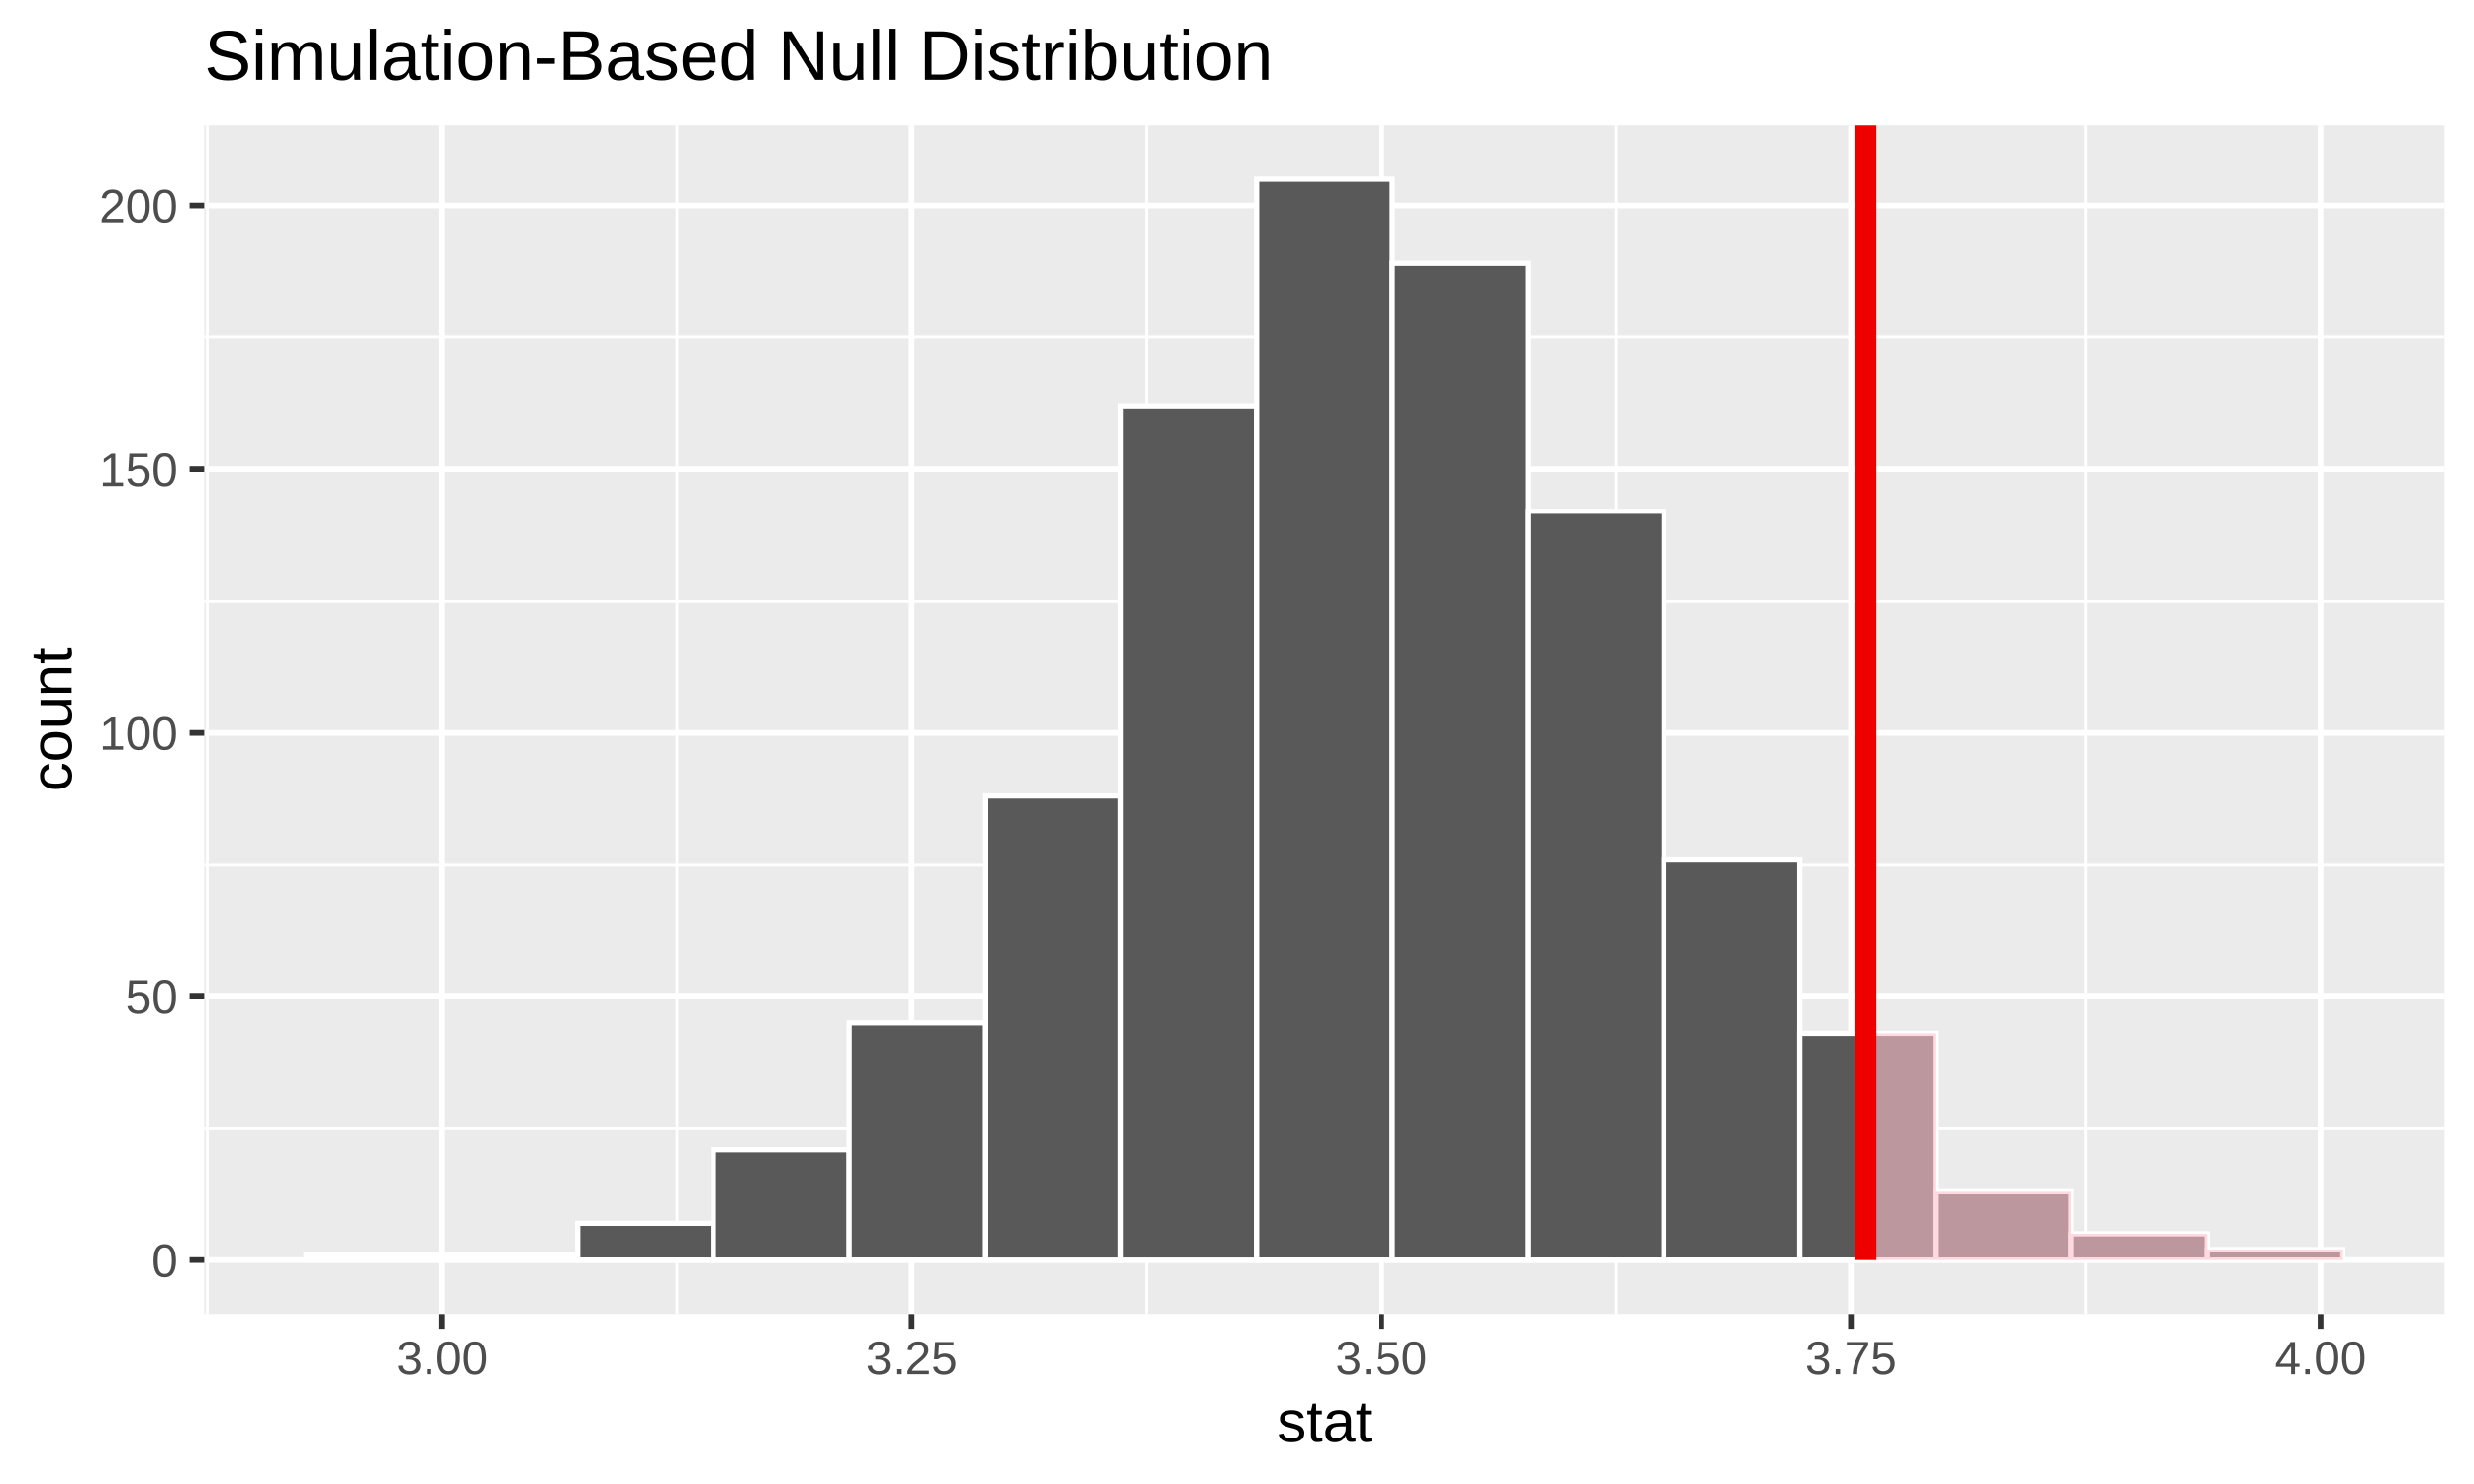
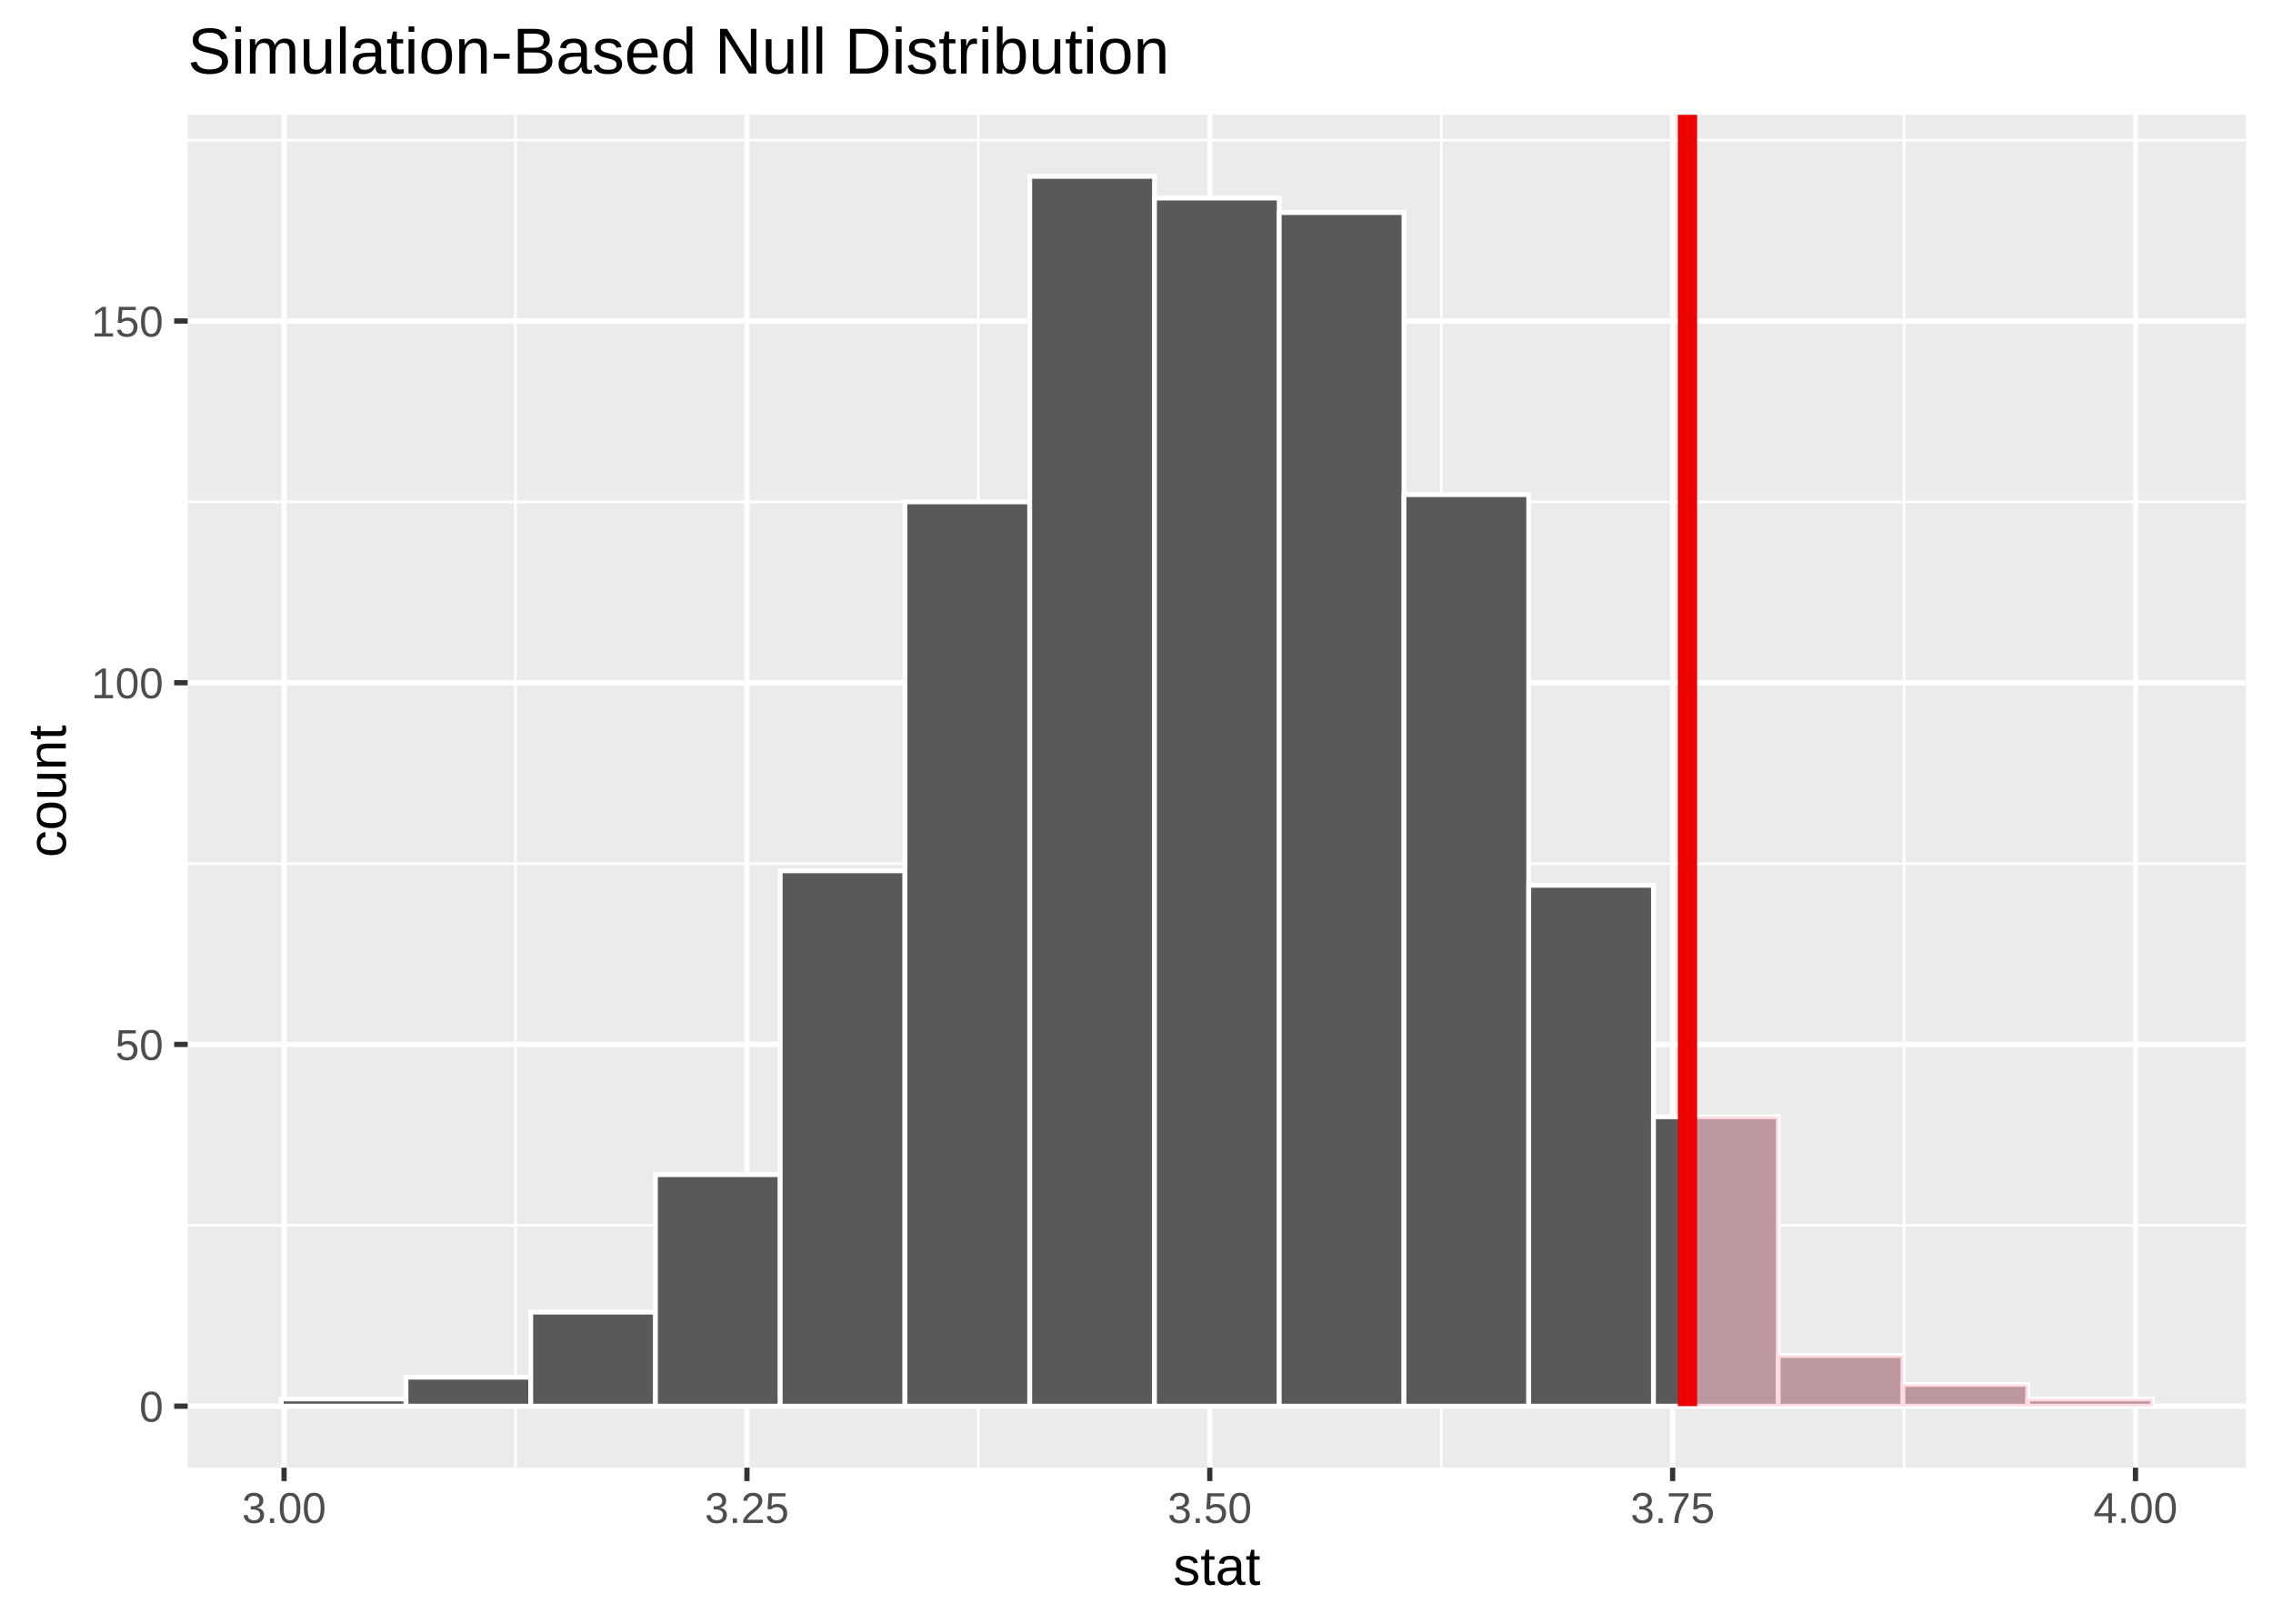
- <svg xmlns="http://www.w3.org/2000/svg" class="svglite" width="504.00pt" height="302.40pt" viewBox="0 0 504.00 302.40">
+ <svg xmlns="http://www.w3.org/2000/svg" class="svglite" width="504.00pt" height="360.01pt" viewBox="0 0 504.00 360.01">
  <defs>
    <style type="text/css">
    .svglite line, .svglite polyline, .svglite polygon, .svglite path, .svglite rect, .svglite circle {
      fill: none;
      stroke: #000000;
      stroke-linecap: round;
      stroke-linejoin: round;
      stroke-miterlimit: 10.00;
    }
    .svglite text {
      white-space: pre;
    }
  </style>
  </defs>
  <rect width="100%" height="100%" style="stroke: none; fill: #FFFFFF;" />
  <defs>
-     <clipPath id="cpMC4wMHw1MDQuMDB8MC4wMHwzMDIuNDA=">
-       <rect x="0.00" y="0.00" width="504.00" height="302.40" />
+     <clipPath id="cpMC4wMHw1MDQuMDB8MC4wMHwzNjAuMDE=">
+       <rect x="0.00" y="0.00" width="504.00" height="360.01" />
    </clipPath>
  </defs>
-   <g clip-path="url(#cpMC4wMHw1MDQuMDB8MC4wMHwzMDIuNDA=)">
-     <rect x="0.00" y="0.00" width="504.00" height="302.40" style="stroke-width: 1.16; stroke: #FFFFFF; fill: #FFFFFF;" />
+   <g clip-path="url(#cpMC4wMHw1MDQuMDB8MC4wMHwzNjAuMDE=)">
+     <rect x="0.00" y="0.00" width="504.00" height="360.01" style="stroke-width: 1.16; stroke: #FFFFFF; fill: #FFFFFF;" />
  </g>
  <defs>
-     <clipPath id="cpNDEuNjF8NDk4LjAyfDI1LjQ2fDI2Ny43OQ==">
-       <rect x="41.61" y="25.46" width="456.41" height="242.32" />
+     <clipPath id="cpNDEuNjF8NDk4LjAyfDI1LjQ2fDMyNS4zOQ==">
+       <rect x="41.61" y="25.46" width="456.41" height="299.93" />
    </clipPath>
  </defs>
-   <g clip-path="url(#cpNDEuNjF8NDk4LjAyfDI1LjQ2fDI2Ny43OQ==)">
-     <rect x="41.61" y="25.46" width="456.41" height="242.32" style="stroke-width: 1.16; stroke: none; fill: #EBEBEB;" />
-     <polyline points="41.61,229.91 498.02,229.91 " style="stroke-width: 0.58; stroke: #FFFFFF; stroke-linecap: butt;" />
-     <polyline points="41.61,176.18 498.02,176.18 " style="stroke-width: 0.58; stroke: #FFFFFF; stroke-linecap: butt;" />
-     <polyline points="41.61,122.45 498.02,122.45 " style="stroke-width: 0.58; stroke: #FFFFFF; stroke-linecap: butt;" />
-     <polyline points="41.61,68.72 498.02,68.72 " style="stroke-width: 0.58; stroke: #FFFFFF; stroke-linecap: butt;" />
-     <polyline points="42.24,267.79 42.24,25.46 " style="stroke-width: 0.58; stroke: #FFFFFF; stroke-linecap: butt;" />
-     <polyline points="137.91,267.79 137.91,25.46 " style="stroke-width: 0.58; stroke: #FFFFFF; stroke-linecap: butt;" />
-     <polyline points="233.57,267.79 233.57,25.46 " style="stroke-width: 0.58; stroke: #FFFFFF; stroke-linecap: butt;" />
-     <polyline points="329.24,267.79 329.24,25.46 " style="stroke-width: 0.58; stroke: #FFFFFF; stroke-linecap: butt;" />
-     <polyline points="424.91,267.79 424.91,25.46 " style="stroke-width: 0.58; stroke: #FFFFFF; stroke-linecap: butt;" />
-     <polyline points="41.61,256.77 498.02,256.77 " style="stroke-width: 1.16; stroke: #FFFFFF; stroke-linecap: butt;" />
-     <polyline points="41.61,203.04 498.02,203.04 " style="stroke-width: 1.16; stroke: #FFFFFF; stroke-linecap: butt;" />
-     <polyline points="41.61,149.31 498.02,149.31 " style="stroke-width: 1.16; stroke: #FFFFFF; stroke-linecap: butt;" />
-     <polyline points="41.61,95.58 498.02,95.58 " style="stroke-width: 1.16; stroke: #FFFFFF; stroke-linecap: butt;" />
-     <polyline points="41.61,41.85 498.02,41.85 " style="stroke-width: 1.16; stroke: #FFFFFF; stroke-linecap: butt;" />
-     <polyline points="90.07,267.79 90.07,25.46 " style="stroke-width: 1.16; stroke: #FFFFFF; stroke-linecap: butt;" />
-     <polyline points="185.74,267.79 185.74,25.46 " style="stroke-width: 1.16; stroke: #FFFFFF; stroke-linecap: butt;" />
-     <polyline points="281.41,267.79 281.41,25.46 " style="stroke-width: 1.16; stroke: #FFFFFF; stroke-linecap: butt;" />
-     <polyline points="377.07,267.79 377.07,25.46 " style="stroke-width: 1.16; stroke: #FFFFFF; stroke-linecap: butt;" />
-     <polyline points="472.74,267.79 472.74,25.46 " style="stroke-width: 1.16; stroke: #FFFFFF; stroke-linecap: butt;" />
-     <rect x="62.36" y="255.70" width="27.66" height="1.07" style="stroke-width: 1.07; stroke: #FFFFFF; stroke-linecap: butt; stroke-linejoin: miter; fill: #595959;" />
-     <rect x="90.02" y="255.70" width="27.66" height="1.07" style="stroke-width: 1.07; stroke: #FFFFFF; stroke-linecap: butt; stroke-linejoin: miter; fill: #595959;" />
-     <rect x="117.68" y="249.25" width="27.66" height="7.52" style="stroke-width: 1.07; stroke: #FFFFFF; stroke-linecap: butt; stroke-linejoin: miter; fill: #595959;" />
-     <rect x="145.34" y="234.20" width="27.66" height="22.57" style="stroke-width: 1.07; stroke: #FFFFFF; stroke-linecap: butt; stroke-linejoin: miter; fill: #595959;" />
-     <rect x="173.00" y="208.41" width="27.66" height="48.36" style="stroke-width: 1.07; stroke: #FFFFFF; stroke-linecap: butt; stroke-linejoin: miter; fill: #595959;" />
-     <rect x="200.66" y="162.21" width="27.66" height="94.57" style="stroke-width: 1.07; stroke: #FFFFFF; stroke-linecap: butt; stroke-linejoin: miter; fill: #595959;" />
-     <rect x="228.33" y="82.69" width="27.66" height="174.09" style="stroke-width: 1.07; stroke: #FFFFFF; stroke-linecap: butt; stroke-linejoin: miter; fill: #595959;" />
-     <rect x="255.99" y="36.48" width="27.66" height="220.29" style="stroke-width: 1.07; stroke: #FFFFFF; stroke-linecap: butt; stroke-linejoin: miter; fill: #595959;" />
-     <rect x="283.65" y="53.67" width="27.66" height="203.10" style="stroke-width: 1.07; stroke: #FFFFFF; stroke-linecap: butt; stroke-linejoin: miter; fill: #595959;" />
-     <rect x="311.31" y="104.18" width="27.66" height="152.59" style="stroke-width: 1.07; stroke: #FFFFFF; stroke-linecap: butt; stroke-linejoin: miter; fill: #595959;" />
-     <rect x="338.97" y="175.10" width="27.66" height="81.67" style="stroke-width: 1.07; stroke: #FFFFFF; stroke-linecap: butt; stroke-linejoin: miter; fill: #595959;" />
-     <rect x="366.63" y="210.56" width="27.66" height="46.21" style="stroke-width: 1.07; stroke: #FFFFFF; stroke-linecap: butt; stroke-linejoin: miter; fill: #595959;" />
-     <rect x="394.29" y="242.80" width="27.66" height="13.97" style="stroke-width: 1.07; stroke: #FFFFFF; stroke-linecap: butt; stroke-linejoin: miter; fill: #595959;" />
-     <rect x="421.95" y="251.40" width="27.66" height="5.37" style="stroke-width: 1.07; stroke: #FFFFFF; stroke-linecap: butt; stroke-linejoin: miter; fill: #595959;" />
-     <rect x="449.62" y="254.62" width="27.66" height="2.15" style="stroke-width: 1.07; stroke: #FFFFFF; stroke-linecap: butt; stroke-linejoin: miter; fill: #595959;" />
-     <polygon points="380.13,210.56 380.13,210.56 394.29,210.56 394.29,210.56 394.29,225.97 394.29,241.37 394.29,256.77 394.29,252.11 394.29,247.46 394.29,242.80 394.29,242.80 421.95,242.80 421.95,242.80 421.95,247.46 421.95,252.11 421.95,256.77 421.95,254.98 421.95,253.19 421.95,251.40 421.95,251.40 449.61,251.40 449.62,251.40 449.62,253.19 449.62,254.98 449.62,256.77 449.62,256.05 449.62,255.34 449.62,254.62 449.62,254.62 477.28,254.62 477.28,254.62 477.28,256.77 477.28,256.77 477.28,256.77 449.62,256.77 449.62,256.77 449.62,256.77 449.62,256.77 449.62,256.77 449.62,256.77 449.62,256.77 449.62,256.77 449.61,256.77 421.95,256.77 421.95,256.77 421.95,256.77 421.95,256.77 421.95,256.77 421.95,256.77 421.95,256.77 421.95,256.77 421.95,256.77 394.29,256.77 394.29,256.77 394.29,256.77 394.29,256.77 394.29,256.77 394.29,256.77 394.29,256.77 394.29,256.77 394.29,256.77 380.13,256.77 380.13,256.77 380.13,256.77 " style="stroke-width: 0.00; stroke: none; stroke-linecap: butt; fill: #FFC0CB; fill-opacity: 0.60;" />
-     <polyline points="380.13,210.56 380.13,210.56 394.29,210.56 394.29,210.56 394.29,225.97 394.29,241.37 394.29,256.77 394.29,252.11 394.29,247.46 394.29,242.80 394.29,242.80 421.95,242.80 421.95,242.80 421.95,247.46 421.95,252.11 421.95,256.77 421.95,254.98 421.95,253.19 421.95,251.40 421.95,251.40 449.61,251.40 449.62,251.40 449.62,253.19 449.62,254.98 449.62,256.77 449.62,256.05 449.62,255.34 449.62,254.62 449.62,254.62 477.28,254.62 477.28,254.62 " style="stroke-width: 1.07; stroke: none; stroke-linecap: butt;" />
-     <line x1="380.13" y1="256.77" x2="380.13" y2="25.46" style="stroke-width: 4.27; stroke: #EE0000; stroke-linecap: butt;" />
+   <g clip-path="url(#cpNDEuNjF8NDk4LjAyfDI1LjQ2fDMyNS4zOQ==)">
+     <rect x="41.61" y="25.46" width="456.41" height="299.93" style="stroke-width: 1.16; stroke: none; fill: #EBEBEB;" />
+     <polyline points="41.61,271.66 498.02,271.66 " style="stroke-width: 0.58; stroke: #FFFFFF; stroke-linecap: butt;" />
+     <polyline points="41.61,191.47 498.02,191.47 " style="stroke-width: 0.58; stroke: #FFFFFF; stroke-linecap: butt;" />
+     <polyline points="41.61,111.27 498.02,111.27 " style="stroke-width: 0.58; stroke: #FFFFFF; stroke-linecap: butt;" />
+     <polyline points="41.61,31.08 498.02,31.08 " style="stroke-width: 0.58; stroke: #FFFFFF; stroke-linecap: butt;" />
+     <polyline points="114.31,325.39 114.31,25.46 " style="stroke-width: 0.58; stroke: #FFFFFF; stroke-linecap: butt;" />
+     <polyline points="216.94,325.39 216.94,25.46 " style="stroke-width: 0.58; stroke: #FFFFFF; stroke-linecap: butt;" />
+     <polyline points="319.57,325.39 319.57,25.46 " style="stroke-width: 0.58; stroke: #FFFFFF; stroke-linecap: butt;" />
+     <polyline points="422.20,325.39 422.20,25.46 " style="stroke-width: 0.58; stroke: #FFFFFF; stroke-linecap: butt;" />
+     <polyline points="41.61,311.76 498.02,311.76 " style="stroke-width: 1.16; stroke: #FFFFFF; stroke-linecap: butt;" />
+     <polyline points="41.61,231.56 498.02,231.56 " style="stroke-width: 1.16; stroke: #FFFFFF; stroke-linecap: butt;" />
+     <polyline points="41.61,151.37 498.02,151.37 " style="stroke-width: 1.16; stroke: #FFFFFF; stroke-linecap: butt;" />
+     <polyline points="41.61,71.17 498.02,71.17 " style="stroke-width: 1.16; stroke: #FFFFFF; stroke-linecap: butt;" />
+     <polyline points="62.99,325.39 62.99,25.46 " style="stroke-width: 1.16; stroke: #FFFFFF; stroke-linecap: butt;" />
+     <polyline points="165.62,325.39 165.62,25.46 " style="stroke-width: 1.16; stroke: #FFFFFF; stroke-linecap: butt;" />
+     <polyline points="268.25,325.39 268.25,25.46 " style="stroke-width: 1.16; stroke: #FFFFFF; stroke-linecap: butt;" />
+     <polyline points="370.88,325.39 370.88,25.46 " style="stroke-width: 1.16; stroke: #FFFFFF; stroke-linecap: butt;" />
+     <polyline points="473.51,325.39 473.51,25.46 " style="stroke-width: 1.16; stroke: #FFFFFF; stroke-linecap: butt;" />
+     <rect x="62.36" y="310.16" width="27.66" height="1.60" style="stroke-width: 1.07; stroke: #FFFFFF; stroke-linecap: butt; stroke-linejoin: miter; fill: #595959;" />
+     <rect x="90.02" y="305.34" width="27.66" height="6.42" style="stroke-width: 1.07; stroke: #FFFFFF; stroke-linecap: butt; stroke-linejoin: miter; fill: #595959;" />
+     <rect x="117.68" y="290.91" width="27.66" height="20.85" style="stroke-width: 1.07; stroke: #FFFFFF; stroke-linecap: butt; stroke-linejoin: miter; fill: #595959;" />
+     <rect x="145.34" y="260.43" width="27.66" height="51.33" style="stroke-width: 1.07; stroke: #FFFFFF; stroke-linecap: butt; stroke-linejoin: miter; fill: #595959;" />
+     <rect x="173.00" y="193.07" width="27.66" height="118.69" style="stroke-width: 1.07; stroke: #FFFFFF; stroke-linecap: butt; stroke-linejoin: miter; fill: #595959;" />
+     <rect x="200.66" y="111.27" width="27.66" height="200.49" style="stroke-width: 1.07; stroke: #FFFFFF; stroke-linecap: butt; stroke-linejoin: miter; fill: #595959;" />
+     <rect x="228.33" y="39.10" width="27.66" height="272.66" style="stroke-width: 1.07; stroke: #FFFFFF; stroke-linecap: butt; stroke-linejoin: miter; fill: #595959;" />
+     <rect x="255.99" y="43.91" width="27.66" height="267.85" style="stroke-width: 1.07; stroke: #FFFFFF; stroke-linecap: butt; stroke-linejoin: miter; fill: #595959;" />
+     <rect x="283.65" y="47.12" width="27.66" height="264.64" style="stroke-width: 1.07; stroke: #FFFFFF; stroke-linecap: butt; stroke-linejoin: miter; fill: #595959;" />
+     <rect x="311.31" y="109.67" width="27.66" height="202.09" style="stroke-width: 1.07; stroke: #FFFFFF; stroke-linecap: butt; stroke-linejoin: miter; fill: #595959;" />
+     <rect x="338.97" y="196.28" width="27.66" height="115.48" style="stroke-width: 1.07; stroke: #FFFFFF; stroke-linecap: butt; stroke-linejoin: miter; fill: #595959;" />
+     <rect x="366.63" y="247.60" width="27.66" height="64.16" style="stroke-width: 1.07; stroke: #FFFFFF; stroke-linecap: butt; stroke-linejoin: miter; fill: #595959;" />
+     <rect x="394.29" y="300.53" width="27.66" height="11.23" style="stroke-width: 1.07; stroke: #FFFFFF; stroke-linecap: butt; stroke-linejoin: miter; fill: #595959;" />
+     <rect x="421.95" y="306.95" width="27.66" height="4.81" style="stroke-width: 1.07; stroke: #FFFFFF; stroke-linecap: butt; stroke-linejoin: miter; fill: #595959;" />
+     <rect x="449.62" y="310.16" width="27.66" height="1.60" style="stroke-width: 1.07; stroke: #FFFFFF; stroke-linecap: butt; stroke-linejoin: miter; fill: #595959;" />
+     <polygon points="374.17,247.60 374.17,247.60 394.29,247.60 394.29,247.60 394.29,268.99 394.29,290.37 394.29,311.76 394.29,308.02 394.29,304.27 394.29,300.53 394.29,300.53 421.95,300.53 421.95,300.53 421.95,304.27 421.95,308.02 421.95,311.76 421.95,310.16 421.95,308.55 421.95,306.95 421.95,306.95 449.61,306.95 449.62,306.95 449.62,308.55 449.62,310.16 449.62,311.76 449.62,311.23 449.62,310.69 449.62,310.16 449.62,310.16 477.28,310.16 477.28,310.16 477.28,311.76 477.28,311.76 477.28,311.76 449.62,311.76 449.62,311.76 449.62,311.76 449.62,311.76 449.62,311.76 449.62,311.76 449.62,311.76 449.62,311.76 449.61,311.76 421.95,311.76 421.95,311.76 421.95,311.76 421.95,311.76 421.95,311.76 421.95,311.76 421.95,311.76 421.95,311.76 421.95,311.76 394.29,311.76 394.29,311.76 394.29,311.76 394.29,311.76 394.29,311.76 394.29,311.76 394.29,311.76 394.29,311.76 394.29,311.76 374.17,311.76 374.17,311.76 374.17,311.76 " style="stroke-width: 0.00; stroke: none; stroke-linecap: butt; fill: #FFC0CB; fill-opacity: 0.60;" />
+     <polyline points="374.17,247.60 374.17,247.60 394.29,247.60 394.29,247.60 394.29,268.99 394.29,290.37 394.29,311.76 394.29,308.02 394.29,304.27 394.29,300.53 394.29,300.53 421.95,300.53 421.95,300.53 421.95,304.27 421.95,308.02 421.95,311.76 421.95,310.16 421.95,308.55 421.95,306.95 421.95,306.95 449.61,306.95 449.62,306.95 449.62,308.55 449.62,310.16 449.62,311.76 449.62,311.23 449.62,310.69 449.62,310.16 449.62,310.16 477.28,310.16 477.28,310.16 " style="stroke-width: 1.07; stroke: none; stroke-linecap: butt;" />
+     <line x1="374.17" y1="311.76" x2="374.17" y2="25.46" style="stroke-width: 4.27; stroke: #EE0000; stroke-linecap: butt;" />
  </g>
-   <g clip-path="url(#cpMC4wMHw1MDQuMDB8MC4wMHwzMDIuNDA=)">
-     <text x="36.23" y="260.21" text-anchor="end" style="font-size: 9.60px;fill: #4D4D4D; font-family: &quot;Arial&quot;;" textLength="5.34px" lengthAdjust="spacingAndGlyphs">0</text>
-     <text x="36.23" y="206.48" text-anchor="end" style="font-size: 9.60px;fill: #4D4D4D; font-family: &quot;Arial&quot;;" textLength="10.67px" lengthAdjust="spacingAndGlyphs">50</text>
-     <text x="36.23" y="152.75" text-anchor="end" style="font-size: 9.60px;fill: #4D4D4D; font-family: &quot;Arial&quot;;" textLength="16.01px" lengthAdjust="spacingAndGlyphs">100</text>
-     <text x="36.23" y="99.02" text-anchor="end" style="font-size: 9.60px;fill: #4D4D4D; font-family: &quot;Arial&quot;;" textLength="16.01px" lengthAdjust="spacingAndGlyphs">150</text>
-     <text x="36.23" y="45.29" text-anchor="end" style="font-size: 9.60px;fill: #4D4D4D; font-family: &quot;Arial&quot;;" textLength="16.01px" lengthAdjust="spacingAndGlyphs">200</text>
-     <polyline points="38.62,256.77 41.61,256.77 " style="stroke-width: 1.16; stroke: #333333; stroke-linecap: butt;" />
-     <polyline points="38.62,203.04 41.61,203.04 " style="stroke-width: 1.16; stroke: #333333; stroke-linecap: butt;" />
-     <polyline points="38.62,149.31 41.61,149.31 " style="stroke-width: 1.16; stroke: #333333; stroke-linecap: butt;" />
-     <polyline points="38.62,95.58 41.61,95.58 " style="stroke-width: 1.16; stroke: #333333; stroke-linecap: butt;" />
-     <polyline points="38.62,41.85 41.61,41.85 " style="stroke-width: 1.16; stroke: #333333; stroke-linecap: butt;" />
-     <polyline points="90.07,270.77 90.07,267.79 " style="stroke-width: 1.16; stroke: #333333; stroke-linecap: butt;" />
-     <polyline points="185.74,270.77 185.74,267.79 " style="stroke-width: 1.16; stroke: #333333; stroke-linecap: butt;" />
-     <polyline points="281.41,270.77 281.41,267.79 " style="stroke-width: 1.16; stroke: #333333; stroke-linecap: butt;" />
-     <polyline points="377.07,270.77 377.07,267.79 " style="stroke-width: 1.16; stroke: #333333; stroke-linecap: butt;" />
-     <polyline points="472.74,270.77 472.74,267.79 " style="stroke-width: 1.16; stroke: #333333; stroke-linecap: butt;" />
-     <text x="90.07" y="280.05" text-anchor="middle" style="font-size: 9.60px;fill: #4D4D4D; font-family: &quot;Arial&quot;;" textLength="18.67px" lengthAdjust="spacingAndGlyphs">3.00</text>
-     <text x="185.74" y="280.05" text-anchor="middle" style="font-size: 9.60px;fill: #4D4D4D; font-family: &quot;Arial&quot;;" textLength="18.67px" lengthAdjust="spacingAndGlyphs">3.25</text>
-     <text x="281.41" y="280.05" text-anchor="middle" style="font-size: 9.60px;fill: #4D4D4D; font-family: &quot;Arial&quot;;" textLength="18.67px" lengthAdjust="spacingAndGlyphs">3.50</text>
-     <text x="377.07" y="280.05" text-anchor="middle" style="font-size: 9.60px;fill: #4D4D4D; font-family: &quot;Arial&quot;;" textLength="18.67px" lengthAdjust="spacingAndGlyphs">3.75</text>
-     <text x="472.74" y="280.05" text-anchor="middle" style="font-size: 9.60px;fill: #4D4D4D; font-family: &quot;Arial&quot;;" textLength="18.67px" lengthAdjust="spacingAndGlyphs">4.00</text>
-     <text x="269.82" y="293.77" text-anchor="middle" style="font-size: 12.00px; font-family: &quot;Arial&quot;;" textLength="19.34px" lengthAdjust="spacingAndGlyphs">stat</text>
-     <text transform="translate(14.59,146.62) rotate(-90)" text-anchor="middle" style="font-size: 12.00px; font-family: &quot;Arial&quot;;" textLength="29.35px" lengthAdjust="spacingAndGlyphs">count</text>
+   <g clip-path="url(#cpMC4wMHw1MDQuMDB8MC4wMHwzNjAuMDE=)">
+     <text x="36.23" y="315.20" text-anchor="end" style="font-size: 9.60px;fill: #4D4D4D; font-family: &quot;Arial&quot;;" textLength="5.34px" lengthAdjust="spacingAndGlyphs">0</text>
+     <text x="36.23" y="235.01" text-anchor="end" style="font-size: 9.60px;fill: #4D4D4D; font-family: &quot;Arial&quot;;" textLength="10.67px" lengthAdjust="spacingAndGlyphs">50</text>
+     <text x="36.23" y="154.81" text-anchor="end" style="font-size: 9.60px;fill: #4D4D4D; font-family: &quot;Arial&quot;;" textLength="16.01px" lengthAdjust="spacingAndGlyphs">100</text>
+     <text x="36.23" y="74.62" text-anchor="end" style="font-size: 9.60px;fill: #4D4D4D; font-family: &quot;Arial&quot;;" textLength="16.01px" lengthAdjust="spacingAndGlyphs">150</text>
+     <polyline points="38.62,311.76 41.61,311.76 " style="stroke-width: 1.16; stroke: #333333; stroke-linecap: butt;" />
+     <polyline points="38.62,231.56 41.61,231.56 " style="stroke-width: 1.16; stroke: #333333; stroke-linecap: butt;" />
+     <polyline points="38.62,151.37 41.61,151.37 " style="stroke-width: 1.16; stroke: #333333; stroke-linecap: butt;" />
+     <polyline points="38.62,71.17 41.61,71.17 " style="stroke-width: 1.16; stroke: #333333; stroke-linecap: butt;" />
+     <polyline points="62.99,328.38 62.99,325.39 " style="stroke-width: 1.16; stroke: #333333; stroke-linecap: butt;" />
+     <polyline points="165.62,328.38 165.62,325.39 " style="stroke-width: 1.16; stroke: #333333; stroke-linecap: butt;" />
+     <polyline points="268.25,328.38 268.25,325.39 " style="stroke-width: 1.16; stroke: #333333; stroke-linecap: butt;" />
+     <polyline points="370.88,328.38 370.88,325.39 " style="stroke-width: 1.16; stroke: #333333; stroke-linecap: butt;" />
+     <polyline points="473.51,328.38 473.51,325.39 " style="stroke-width: 1.16; stroke: #333333; stroke-linecap: butt;" />
+     <text x="62.99" y="337.66" text-anchor="middle" style="font-size: 9.60px;fill: #4D4D4D; font-family: &quot;Arial&quot;;" textLength="18.67px" lengthAdjust="spacingAndGlyphs">3.00</text>
+     <text x="165.62" y="337.66" text-anchor="middle" style="font-size: 9.60px;fill: #4D4D4D; font-family: &quot;Arial&quot;;" textLength="18.67px" lengthAdjust="spacingAndGlyphs">3.25</text>
+     <text x="268.25" y="337.66" text-anchor="middle" style="font-size: 9.60px;fill: #4D4D4D; font-family: &quot;Arial&quot;;" textLength="18.67px" lengthAdjust="spacingAndGlyphs">3.50</text>
+     <text x="370.88" y="337.66" text-anchor="middle" style="font-size: 9.60px;fill: #4D4D4D; font-family: &quot;Arial&quot;;" textLength="18.67px" lengthAdjust="spacingAndGlyphs">3.75</text>
+     <text x="473.51" y="337.66" text-anchor="middle" style="font-size: 9.60px;fill: #4D4D4D; font-family: &quot;Arial&quot;;" textLength="18.67px" lengthAdjust="spacingAndGlyphs">4.00</text>
+     <text x="269.82" y="351.38" text-anchor="middle" style="font-size: 12.00px; font-family: &quot;Arial&quot;;" textLength="19.34px" lengthAdjust="spacingAndGlyphs">stat</text>
+     <text transform="translate(14.59,175.43) rotate(-90)" text-anchor="middle" style="font-size: 12.00px; font-family: &quot;Arial&quot;;" textLength="29.35px" lengthAdjust="spacingAndGlyphs">count</text>
    <text x="41.61" y="16.30" style="font-size: 14.40px; font-family: &quot;Arial&quot;;" textLength="217.57px" lengthAdjust="spacingAndGlyphs">Simulation-Based Null Distribution</text>
  </g>
</svg>
